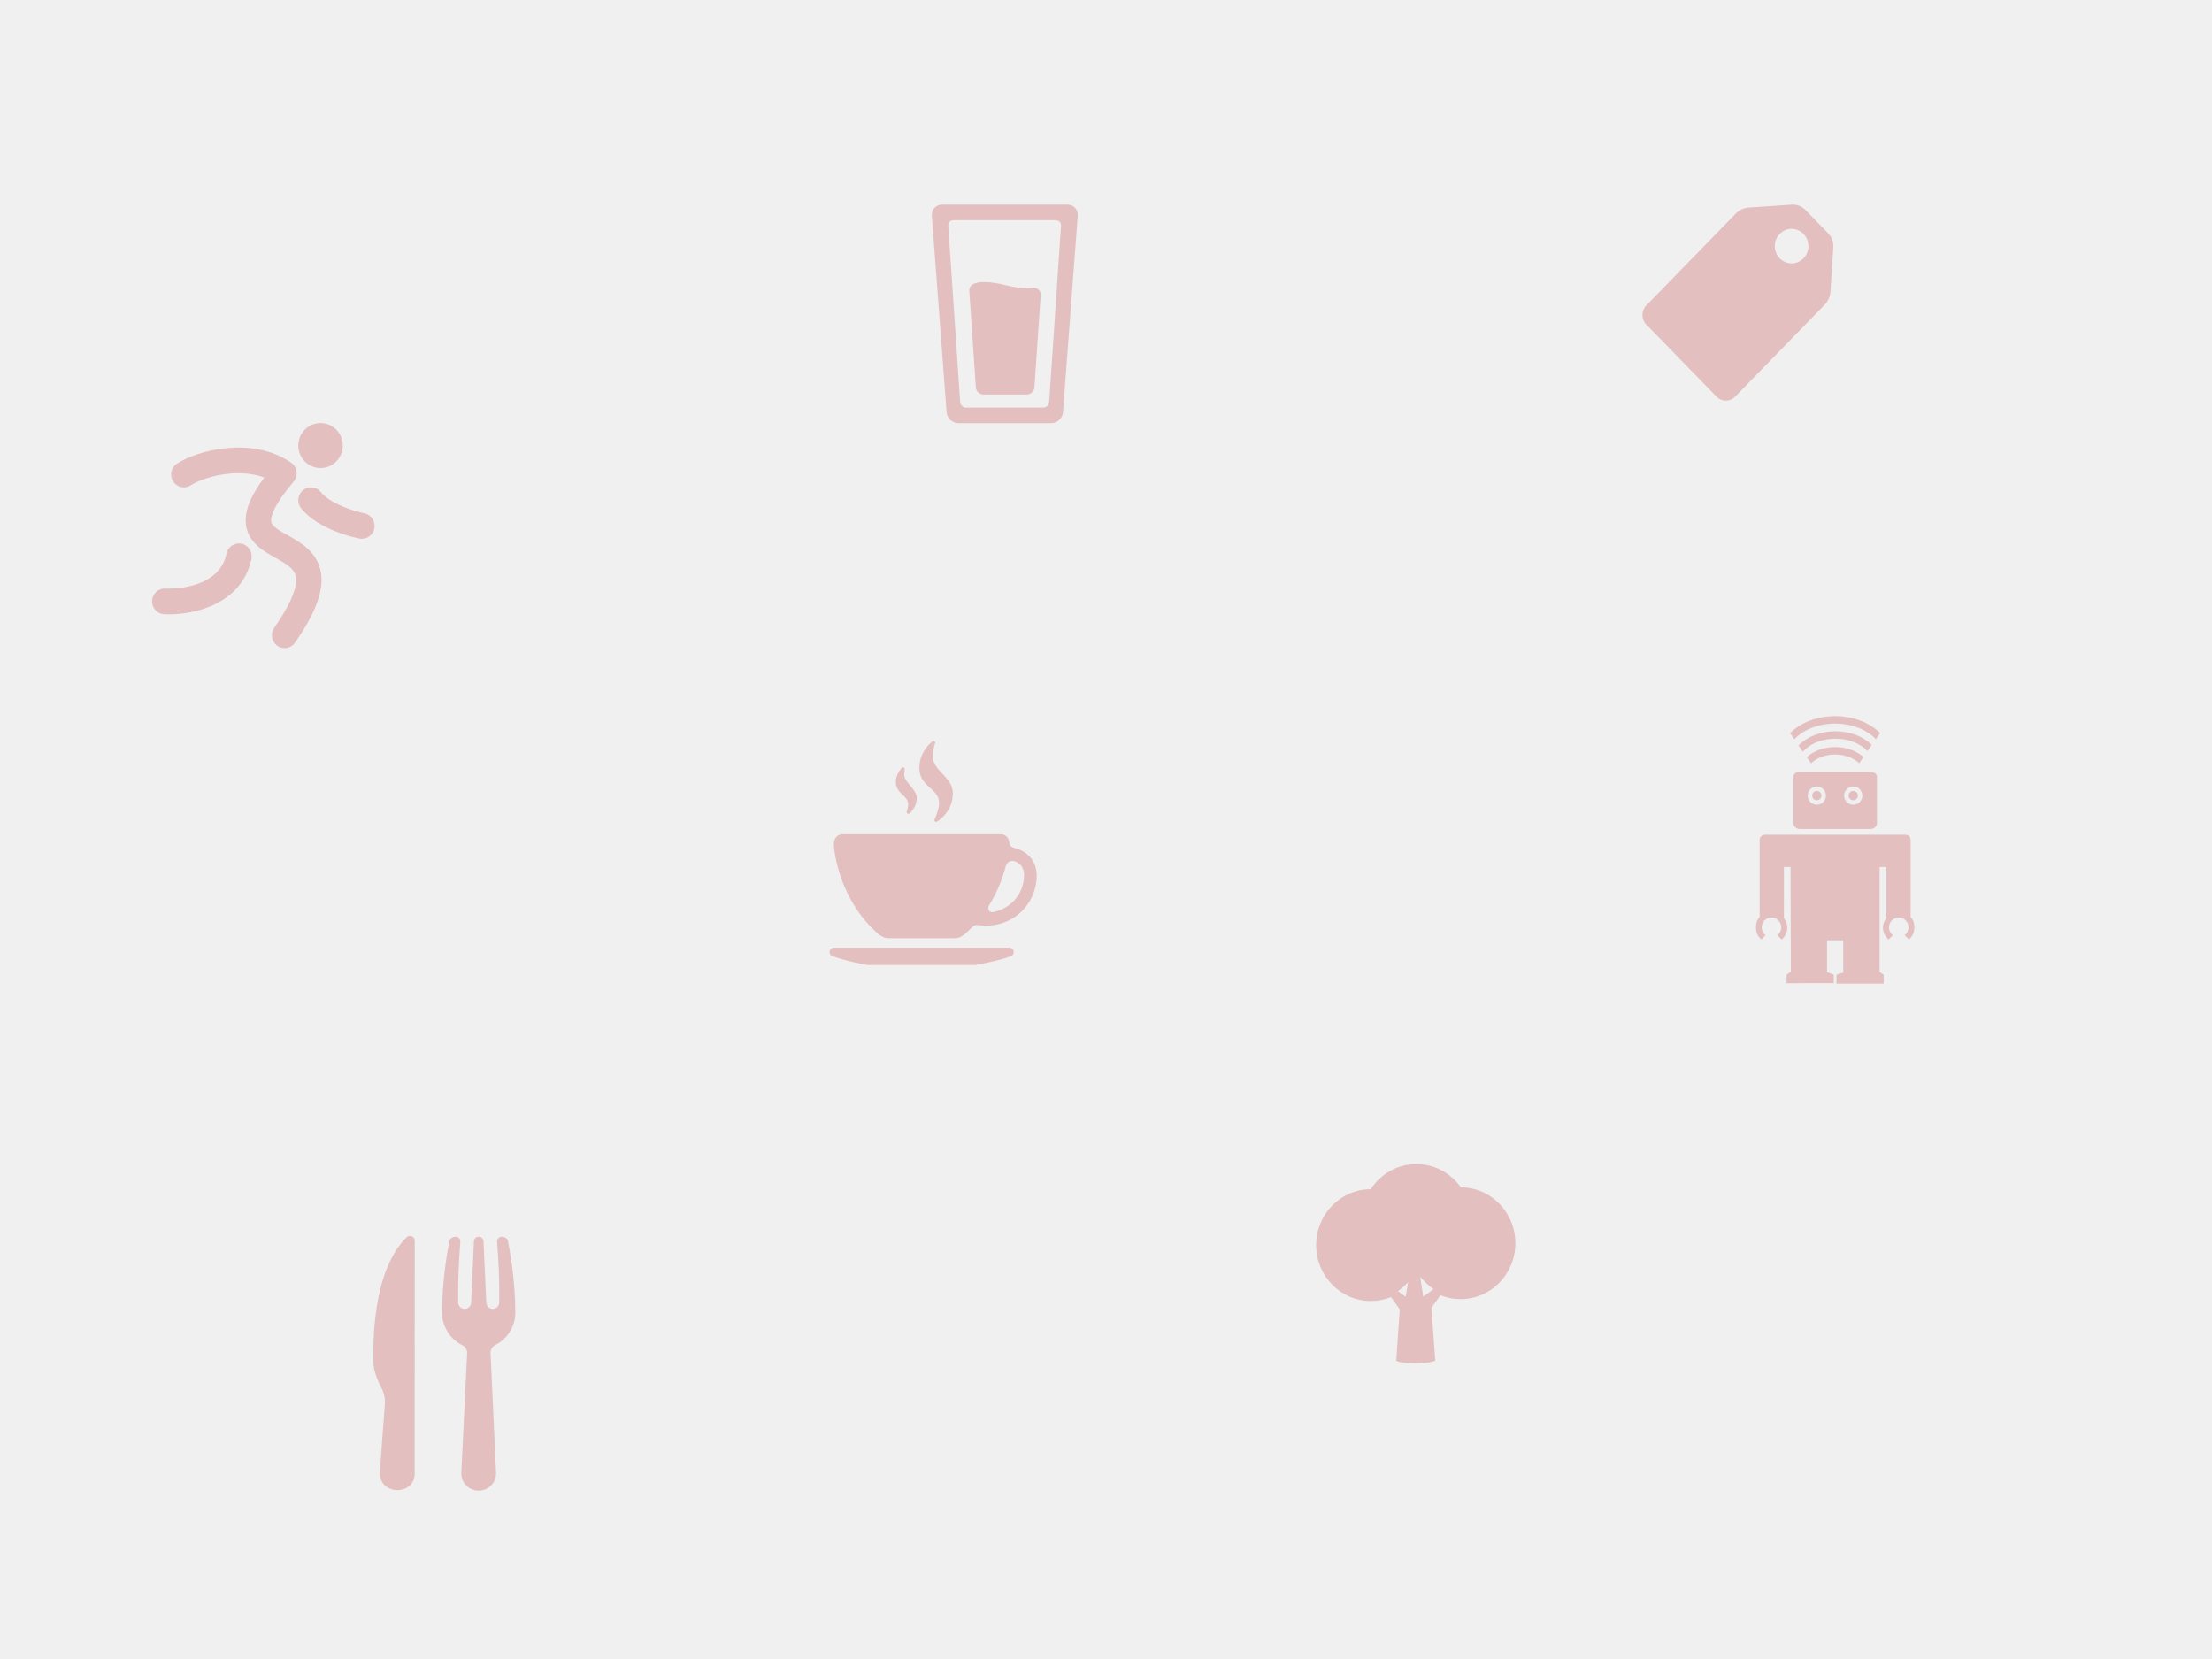
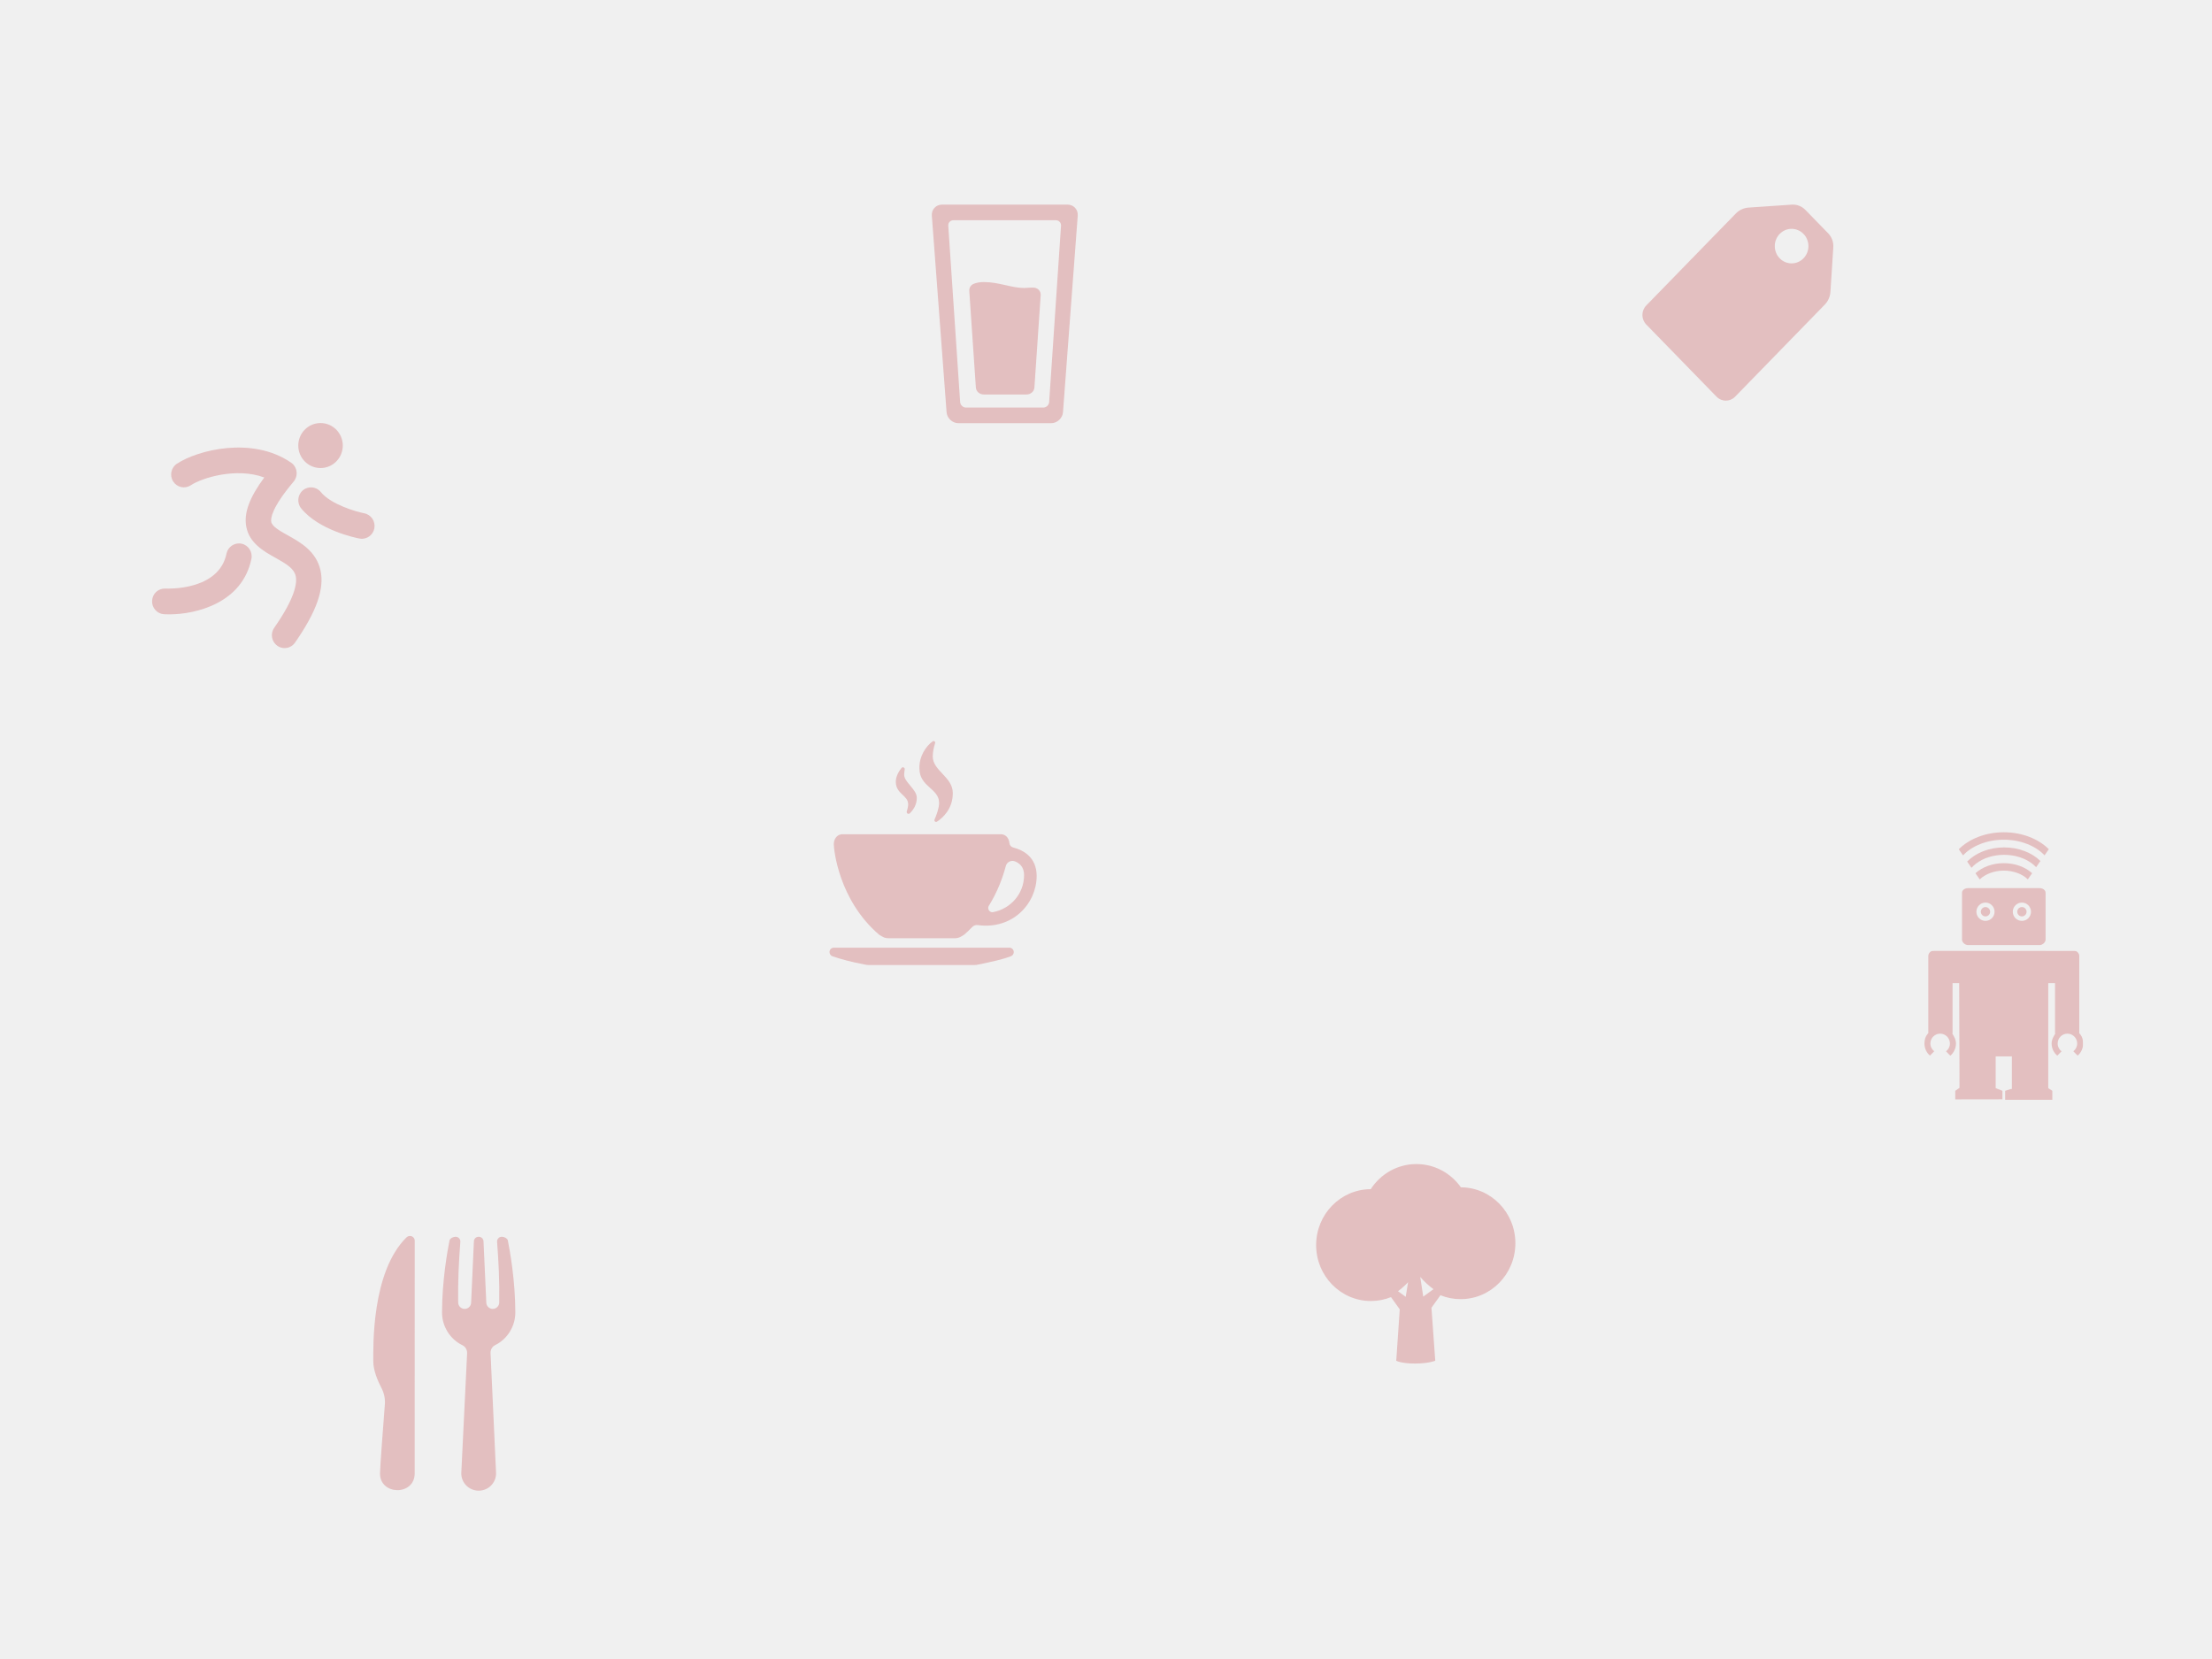
<svg xmlns="http://www.w3.org/2000/svg" xmlns:xlink="http://www.w3.org/1999/xlink" width="800px" height="600px" viewBox="0 0 800 600" version="1.1">
  <defs>
    <polygon id="path-1" points="0 54 57.396 54 57.396 0.056 0 0.056" />
  </defs>
  <g id="Page-1" stroke="none" stroke-width="1" fill="none" fill-rule="evenodd" opacity="0.25">
    <g id="summit-intro">
      <g id="Group" transform="translate(55, 74)">
        <path d="M52.879,87.139 C52.879,82.644 56.482,79 60.926,79 C65.37,79 68.973,82.644 68.973,87.139 C68.973,91.634 65.37,95.278 60.926,95.278 C56.482,95.278 52.879,91.634 52.879,87.139 L52.879,87.139 Z M76.735,111.643 C73.819,111.075 64.68,108.45 61.032,103.957 C59.422,101.969 56.526,101.68 54.562,103.313 C52.596,104.941 52.311,107.871 53.923,109.857 C60.317,117.74 73.523,120.489 75.006,120.775 C75.298,120.833 75.587,120.858 75.875,120.858 C78.036,120.858 79.965,119.31 80.386,117.082 C80.864,114.561 79.229,112.124 76.735,111.643 L76.735,111.643 Z M4.345,148.148 C4.913,148.178 5.513,148.194 6.143,148.194 C15.928,148.194 32.613,144.129 35.923,128.137 C36.443,125.623 34.85,123.158 32.364,122.63 C29.865,122.116 27.444,123.719 26.92,126.23 C24.136,139.681 5.617,138.897 4.853,138.86 C2.262,138.732 0.147,140.681 0.007,143.246 C-0.131,145.813 1.809,148.006 4.345,148.148 L4.345,148.148 Z M14.006,101.501 C18.138,98.778 30.468,94.964 40.581,98.687 C35.206,105.954 33.174,111.529 34.047,116.38 C35.137,122.442 40.395,125.377 44.621,127.732 C48.771,130.051 51.332,131.649 51.937,134.302 C52.532,136.92 51.67,142.299 44.168,153.061 C42.703,155.161 43.202,158.061 45.278,159.542 C46.083,160.117 47.005,160.391 47.922,160.391 C49.368,160.391 50.789,159.705 51.686,158.422 C59.491,147.218 62.418,138.89 60.898,132.214 C59.33,125.319 53.638,122.142 49.065,119.591 C46.152,117.965 43.402,116.431 43.094,114.712 C42.874,113.491 43.223,109.629 51.189,100.18 C52.038,99.173 52.424,97.85 52.247,96.536 C52.07,95.227 51.353,94.053 50.27,93.313 C36.181,83.651 16.429,88.804 8.987,93.709 C6.858,95.108 6.258,97.992 7.645,100.143 C9.031,102.297 11.877,102.908 14.006,101.501 L14.006,101.501 Z" id="Treadmill" fill="#BD2A2F" />
        <path d="M92.013,373.518 C93.119,372.431 94.997,373.163 94.997,374.709 C94.993,390.988 94.974,456.011 94.974,458.904 C94.974,466.988 82.436,466.898 82.436,458.904 C82.436,456.802 83.647,440.923 84.194,433.885 C84.356,431.794 83.88,429.729 82.909,427.873 C81.627,425.416 80.008,421.672 80.008,418.371 C80.008,413.267 79.28,386.056 92.013,373.518 L92.013,373.518 Z M118.115,373.282 C117.197,373.282 116.44,374.003 116.395,374.918 L115.394,397.048 C115.394,398.336 114.345,399.381 113.052,399.381 C111.758,399.381 110.709,398.336 110.709,397.048 C110.597,388.901 110.941,382.408 111.485,375.123 C111.56,374.13 110.773,373.282 109.768,373.282 C108.947,373.282 107.725,373.857 107.564,374.66 C106.818,378.409 104.869,389.278 104.869,400.688 C104.869,405.613 107.68,410.321 112.283,412.539 C113.381,413.065 113.992,414.256 113.936,415.47 L111.83,458.856 C111.83,462.317 114.645,465.121 118.119,465.121 C121.594,465.121 124.412,462.317 124.412,458.856 L122.415,415.406 C122.358,414.208 122.962,413.028 124.045,412.498 C128.595,410.261 131.373,405.579 131.373,400.688 C131.373,389.278 129.424,378.409 128.678,374.66 C128.517,373.857 127.321,373.282 126.496,373.282 C125.496,373.282 124.705,374.13 124.78,375.123 C125.327,382.408 125.672,388.901 125.555,397.048 C125.555,398.336 124.51,399.381 123.217,399.381 C121.923,399.381 120.874,398.336 120.874,397.048 L119.869,374.918 C119.828,374.003 119.037,373.282 118.115,373.282 L118.115,373.282 Z" id="Food" fill="#BD2A2F" />
        <path d="M282.011,3.988 C281.846,1.785 283.503,0 285.712,0 L331.077,0 C333.286,0 334.944,1.781 334.778,3.988 L329.447,75.058 C329.282,77.261 327.364,79.046 325.149,79.046 L291.64,79.046 C289.432,79.046 287.508,77.266 287.343,75.058 L282.011,3.988 Z M287.954,7.637 C287.88,6.538 288.716,5.646 289.828,5.646 L326.862,5.646 C327.971,5.646 328.81,6.54 328.736,7.637 L324.443,71.409 C324.369,72.509 323.422,73.4 322.312,73.4 L294.379,73.4 C293.276,73.4 292.321,72.506 292.247,71.409 L287.954,7.637 Z M321.383,32.723 L319.109,66.144 C319.011,67.563 317.769,68.669 316.271,68.669 L300.769,68.669 C299.272,68.669 298.03,67.563 297.932,66.144 L295.551,31.187 C295.478,30.109 296.101,29.079 297.142,28.654 C298.077,28.273 299.263,28.009 300.765,28.009 C306.304,28.009 310.878,30.158 315.371,30.158 C316.271,30.158 317.607,29.963 318.879,30.024 C320.359,30.093 321.482,31.321 321.383,32.723 Z" id="beer" fill="#BD2A2F" />
        <path d="M282.34,199.556 C282.34,204.817 289.594,206.945 289.594,212.838 C289.594,218.495 286.067,221.71 283.88,223.161 C283.376,223.492 282.752,222.958 282.993,222.402 C283.706,220.755 284.64,218.242 284.64,216.377 C284.64,211.077 277.524,210.646 277.524,203.919 C277.364,199.599 279.877,195.856 282.266,194.159 C282.691,193.753 283.376,194.188 283.199,194.747 C282.78,196.066 282.34,197.856 282.34,199.556 L282.34,199.556 Z M272.2,204.265 C272.31,203.588 271.451,203.22 271.026,203.759 C270.042,205.006 268.978,206.803 268.978,208.728 C268.978,213.191 273.457,213.565 273.457,216.93 C273.457,217.671 273.219,218.616 272.949,219.457 C272.736,220.11 273.535,220.623 274.028,220.152 C275.235,219.001 276.573,217.14 276.573,214.556 C276.573,211.44 272.005,208.927 272.005,206.2 C272.005,205.652 272.094,204.942 272.2,204.265 L272.2,204.265 Z M319.921,242.802 C319.921,252.711 311.279,262.289 298.673,260.571 C297.914,260.468 297.154,260.707 296.622,261.263 C295.731,262.197 294.79,263.113 293.768,263.993 C292.54,264.824 291.628,265.366 290.159,265.323 L266.49,265.323 C265.017,265.366 264.105,264.824 262.877,263.993 C248.279,251.407 246.558,233.199 246.558,231.306 C246.558,229.413 247.751,227.709 249.703,227.709 L306.942,227.709 C308.571,227.709 309.888,228.903 310.066,230.91 C310.133,231.662 310.655,232.3 311.382,232.489 C315.01,233.423 319.921,235.951 319.921,242.802 L319.921,242.802 Z M304.135,255.891 C310.364,254.729 315.372,249.371 315.372,242.495 C315.372,239.597 313.803,238.182 312.007,237.501 C310.633,236.984 309.118,237.815 308.749,239.241 C307.688,243.297 305.832,248.434 302.63,253.577 C301.952,254.665 302.879,256.126 304.135,255.891 L304.135,255.891 Z M310.069,268.741 L246.576,268.741 C245.706,268.741 245,269.451 245,270.327 C245,271.051 245.49,271.711 246.189,271.889 C249.784,273.09 252.648,273.842 257.663,274.812 C258.174,274.944 258.7,275.008 259.225,275.008 L297.402,275.008 C297.931,275.008 298.453,274.944 298.964,274.812 C303.45,273.871 307.287,273.076 310.456,271.889 C311.155,271.711 311.645,271.051 311.645,270.327 C311.645,269.451 310.939,268.741 310.069,268.741 L310.069,268.741 Z" id="Coffee" fill="#BD2A2F" />
        <path d="M593.016,0.014 L577.356,1.08 C575.639,1.2 574.021,1.953 572.804,3.202 L540.387,36.487 C538.538,38.383 538.538,41.457 540.387,43.356 L565.825,69.477 C567.675,71.372 570.669,71.372 572.518,69.477 L604.939,36.191 C606.155,34.942 606.889,33.28 607.002,31.518 L608.04,15.439 C608.16,13.561 607.485,11.715 606.188,10.383 L597.944,1.916 C596.643,0.584 594.849,-0.109 593.016,0.014 L593.016,0.014 Z M597.259,19.427 C594.881,21.865 591.03,21.865 588.656,19.427 C586.281,16.985 586.281,13.031 588.656,10.593 C591.03,8.155 594.881,8.155 597.259,10.593 C599.634,13.031 599.634,16.985 597.259,19.427 L597.259,19.427 Z" id="tag" fill="#BD2A2F" />
        <path d="M457.273,347 C450.368,347 444.287,350.609 440.743,356.081 C429.834,356.114 421,365.155 421,376.304 C421,387.473 429.867,396.526 440.804,396.526 C443.369,396.526 445.819,396.029 448.068,395.122 L451.239,399.542 L449.973,418.131 C449.973,418.131 451.692,419.14 456.725,419.14 C461.758,419.14 464.079,418.131 464.079,418.131 L462.705,398.964 L465.952,394.437 C468.211,395.351 470.672,395.853 473.249,395.853 C484.186,395.854 493.052,386.8 493.052,375.631 C493.052,364.496 484.239,355.464 473.348,355.408 C469.752,350.315 463.892,347 457.273,347 Z M454.257,389.725 L453.394,395.004 L450.611,392.986 C451.918,392.007 453.138,390.917 454.257,389.725 Z M458.646,387.815 L458.646,387.815 C460.067,389.476 461.676,390.965 463.441,392.252 L459.734,394.938 L458.646,387.815 L458.646,387.815 Z" id="Shape" fill="#BD2A2F" />
-         <g id="Page-1" transform="translate(580, 185)">
+         <g id="Page-1" transform="translate(641, 227)">
          <path d="M41.945,10.394 C38.912,7.401 34.154,5.472 28.806,5.472 C23.329,5.472 18.472,7.494 15.451,10.612 L17.017,12.864 C17.498,12.318 18.057,11.8 18.689,11.319 C21.36,9.283 24.953,8.163 28.806,8.163 C32.658,8.163 36.251,9.283 38.923,11.319 C39.465,11.732 39.954,12.173 40.386,12.635 L41.945,10.394 Z" id="Fill-1" fill="#BD2C30" />
          <path d="M18.446,14.82 L20.001,17.055 C21.968,15.141 25.171,13.867 28.708,13.867 C32.233,13.867 35.426,15.132 37.395,17.036 L38.951,14.803 C36.493,12.586 32.816,11.177 28.708,11.177 C24.589,11.177 20.904,12.593 18.446,14.82" id="Fill-3" fill="#BD2C30" />
          <path d="M28.707,2.69 C34.822,2.69 40.227,4.934 43.438,8.344 L44.984,6.124 C41.239,2.401 35.342,0 28.707,0 C22.062,0 16.157,2.408 12.412,6.141 L13.957,8.365 C17.166,4.942 22.581,2.69 28.707,2.69" id="Fill-5" fill="#BD2C30" />
          <g id="Group-9" transform="translate(0, 42.779)">
            <mask id="mask-2" fill="white">
              <use xlink:href="#path-1" />
            </mask>
            <g id="Clip-8" />
            <path d="M55.999,29.887 L55.999,1.998 C55.999,0.924 55.131,0.062 54.069,0.062 L3.342,0.056 C2.28,0.056 1.397,0.917 1.397,1.992 L1.397,29.881 C0.422,30.886 0,32.184 0,33.605 C0,35.362 0.755,36.938 1.992,37.995 L3.545,36.434 C2.7,35.783 2.155,34.758 2.155,33.605 C2.155,31.643 3.735,30.052 5.684,30.052 C7.633,30.052 9.213,31.646 9.213,33.608 C9.213,34.77 8.659,35.806 7.803,36.455 L9.358,38.026 C10.605,36.969 11.399,35.401 11.399,33.635 C11.399,32.217 10.884,31.416 10.035,29.944 L10.172,29.944 L10.172,11.778 L12.567,11.778 L12.685,49.651 L11.147,50.727 L11.147,53.825 L28.21,53.797 L28.21,50.727 L25.773,49.76 L25.773,38.289 L31.623,38.289 L31.623,50.072 L31.218,50.072 L29.185,50.727 L29.185,54.001 L46.249,54.001 L46.249,50.727 L44.786,49.76 L44.786,11.778 L47.224,11.778 L47.224,29.944 L47.361,29.944 C46.512,31.416 45.997,32.219 45.997,33.639 C45.997,35.406 46.791,36.962 48.038,38.017 L49.593,36.453 C48.736,35.804 48.183,34.773 48.183,33.611 C48.183,31.648 49.763,30.056 51.712,30.056 C53.661,30.056 55.241,31.648 55.241,33.611 C55.241,34.764 54.696,35.789 53.851,36.44 L55.404,38.002 C56.641,36.944 57.396,35.368 57.396,33.611 C57.396,32.191 56.974,30.892 55.999,29.887" id="Fill-7" fill="#BD2C30" mask="url(#mask-2)" />
          </g>
          <path d="M23.757,28.744 C23.757,27.803 23.006,27.049 22.074,27.049 C21.15,27.049 20.397,27.803 20.397,28.744 C20.397,29.676 21.15,30.435 22.074,30.435 C23.006,30.435 23.757,29.676 23.757,28.744" id="Fill-10" fill="#BD2C30" />
          <path d="M31.956,28.744 C31.956,26.914 33.429,25.434 35.247,25.434 C37.061,25.434 38.532,26.914 38.532,28.744 C38.532,30.565 37.061,32.05 35.247,32.05 C33.429,32.05 31.956,30.565 31.956,28.744 M18.793,28.744 C18.793,26.914 20.263,25.434 22.074,25.434 C23.888,25.434 25.359,26.914 25.359,28.744 C25.359,30.565 23.888,32.05 22.074,32.05 C20.263,32.05 18.793,30.565 18.793,28.744 M13.793,21.135 C13.663,21.345 13.585,21.587 13.585,21.86 L13.585,38.808 C13.585,39.871 14.742,40.811 15.8,40.811 L41.597,40.811 C42.659,40.811 43.811,39.871 43.811,38.808 L43.811,21.86 C43.811,21.543 43.702,21.273 43.532,21.042 C43.341,20.783 43.072,20.576 42.754,20.434 C42.398,20.275 41.992,20.191 41.597,20.191 L15.8,20.191 C15.407,20.191 15.001,20.275 14.645,20.434 C14.288,20.593 13.983,20.829 13.793,21.135" id="Fill-12" fill="#BD2C30" />
          <path d="M36.933,28.744 C36.933,27.803 36.171,27.049 35.246,27.049 C34.318,27.049 33.566,27.803 33.566,28.744 C33.566,29.676 34.318,30.435 35.246,30.435 C36.171,30.435 36.933,29.676 36.933,28.744" id="Fill-14" fill="#BD2C30" />
        </g>
      </g>
    </g>
  </g>
</svg>
